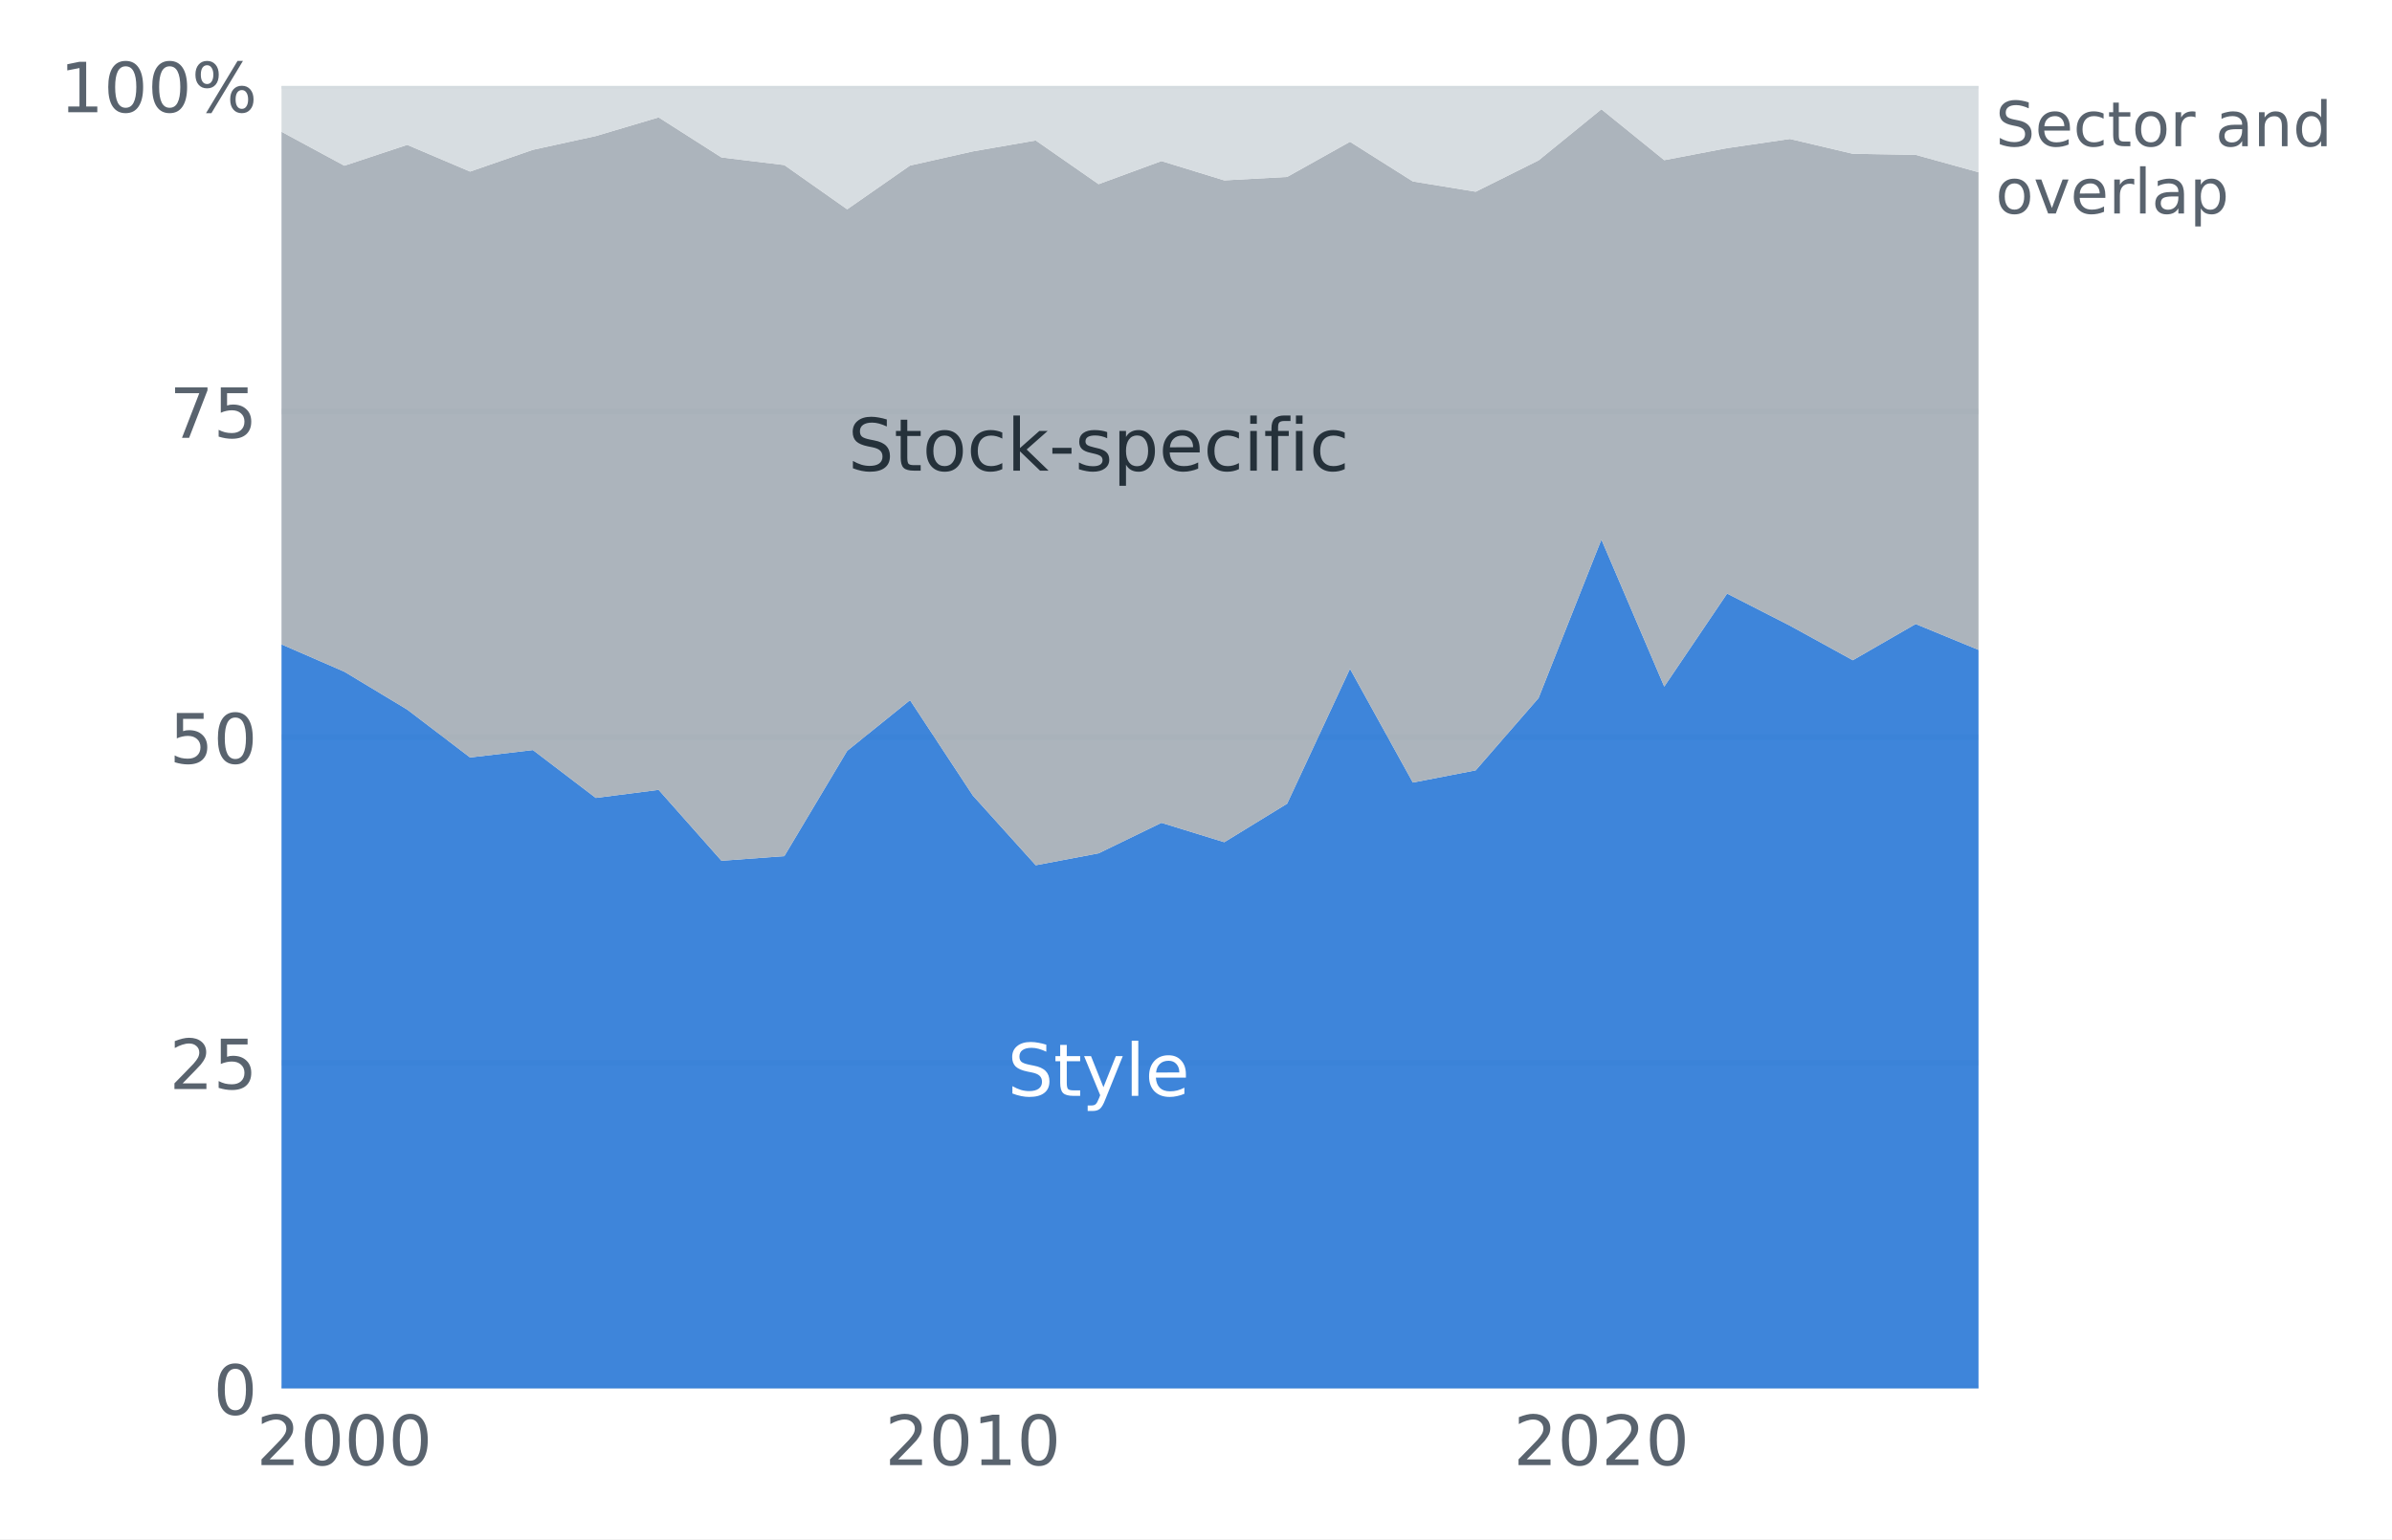
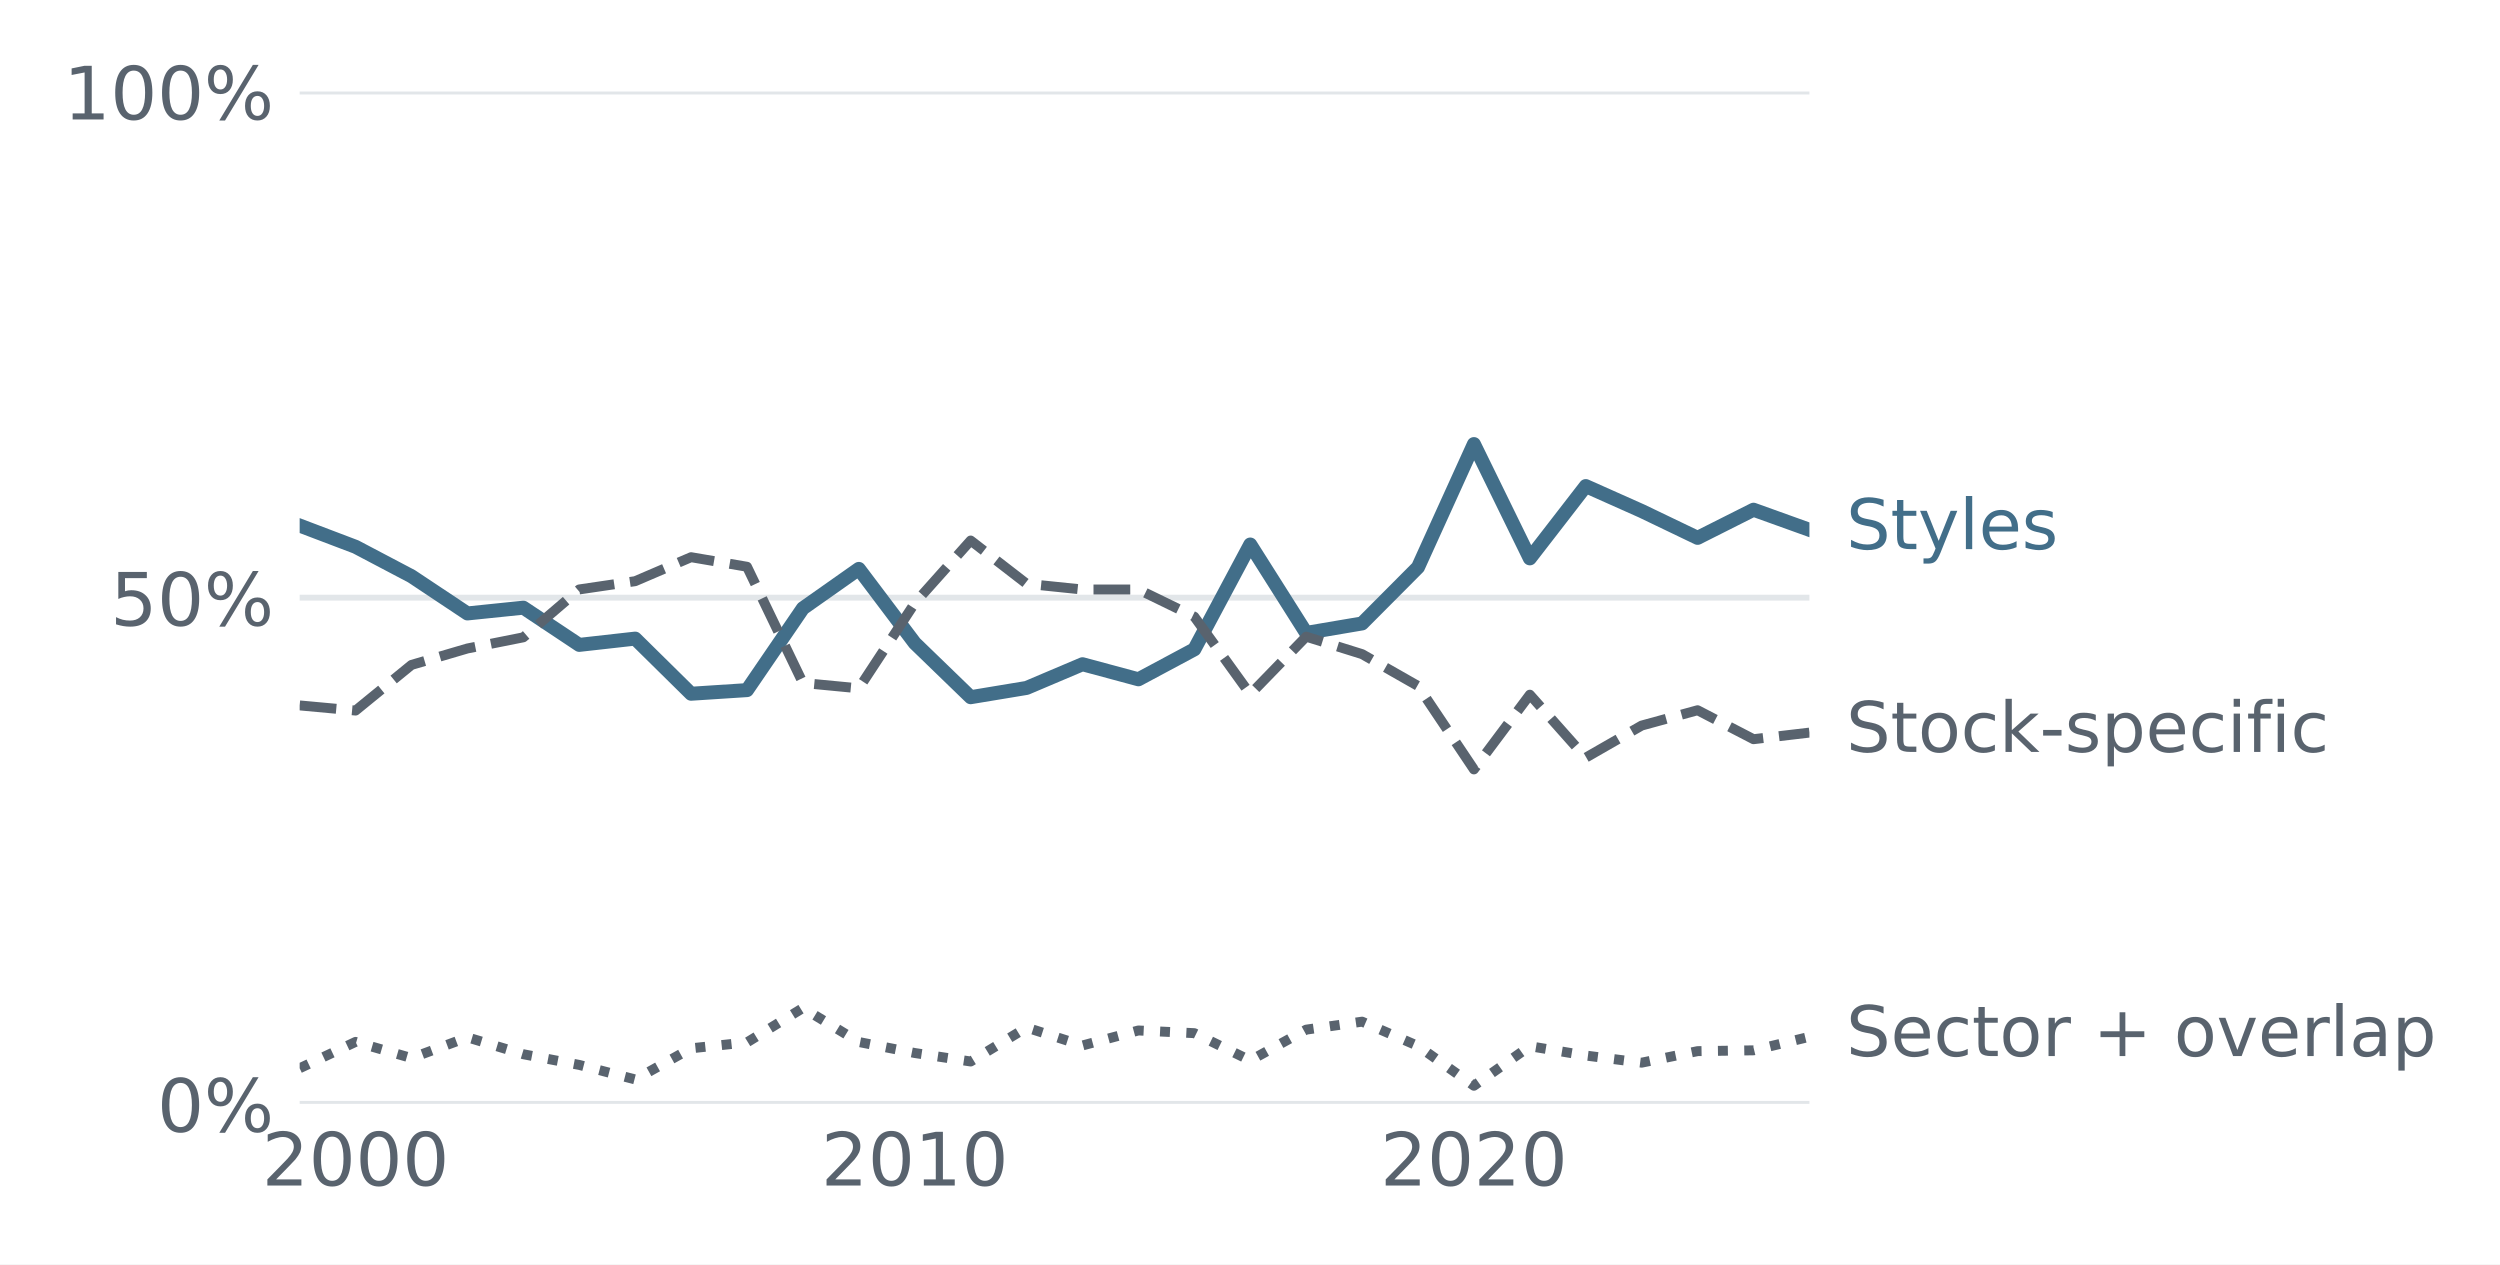
- <svg xmlns="http://www.w3.org/2000/svg" width="346.072pt" height="222.753pt" viewBox="0 0 346.072 222.753" version="1.1">
+ <svg xmlns="http://www.w3.org/2000/svg" width="339.789pt" height="171.849pt" viewBox="0 0 339.789 171.849" version="1.1">
  <defs>
    <style type="text/css">*{stroke-linejoin: round; stroke-linecap: butt}</style>
  </defs>
  <g id="figure_1">
    <g id="patch_1">
-       <path d="M 0 222.753 L 346.072 222.753 L 346.072 0 L 0 0 z " style="fill: #ffffff" />
+       <path d="M 0 171.849 L 339.789 171.849 L 339.789 0 L 0 0 z " style="fill: #ffffff" />
    </g>
    <g id="axes_1">
      <g id="patch_2">
-         <path d="M 40.729 200.935 L 286.249 200.935 L 286.249 12.439 L 40.729 12.439 z " style="fill: #ffffff" />
+         <path d="M 40.729 150.031 L 245.929 150.031 L 245.929 12.439 L 40.729 12.439 z " style="fill: #ffffff" />
      </g>
      <g id="matplotlib.axis_1">
        <g id="xtick_1">
          <g id="line2d_1" />
          <g id="text_1">
-             <text style="fill: #59636e; font: 10px 'DejaVu Sans', 'Arial', sans-serif; text-anchor: middle" x="49.822" y="212.034" transform="rotate(-0 49.8224 212.0337)">2000</text>
+             <text style="font-size: 10px; font-family: 'DejaVu Sans'; text-anchor: middle; fill: #59636e" x="48.329" y="161.13" transform="rotate(-0 48.32906 161.1297)">2000</text>
          </g>
        </g>
        <g id="xtick_2">
          <g id="line2d_2" />
          <g id="text_2">
-             <text style="fill: #59636e; font: 10px 'DejaVu Sans', 'Arial', sans-serif; text-anchor: middle" x="140.756" y="212.034" transform="rotate(-0 140.7557 212.0337)">2010</text>
+             <text style="font-size: 10px; font-family: 'DejaVu Sans'; text-anchor: middle; fill: #59636e" x="124.329" y="161.13" transform="rotate(-0 124.3291 161.1297)">2010</text>
          </g>
        </g>
        <g id="xtick_3">
          <g id="line2d_3" />
          <g id="text_3">
-             <text style="fill: #59636e; font: 10px 'DejaVu Sans', 'Arial', sans-serif; text-anchor: middle" x="231.689" y="212.034" transform="rotate(-0 231.6891 212.0337)">2020</text>
+             <text style="font-size: 10px; font-family: 'DejaVu Sans'; text-anchor: middle; fill: #59636e" x="200.329" y="161.13" transform="rotate(-0 200.3291 161.1297)">2020</text>
          </g>
        </g>
      </g>
      <g id="matplotlib.axis_2">
        <g id="ytick_1">
          <g id="line2d_4">
-             <path d="M 40.729 200.935 L 286.249 200.935 " clip-path="url(#pf73dccee74)" style="fill: none; stroke: #e2e6e9; stroke-width: 0.8; stroke-linecap: square" />
+             <path d="M 40.729 150.031 L 245.929 150.031 " clip-path="url(#pb89fe60223)" style="fill: none; stroke: #e2e6e9; stroke-width: 0.8; stroke-linecap: square" />
          </g>
          <g id="line2d_5" />
          <g id="text_4">
-             <text style="fill: #59636e; font: 10px 'DejaVu Sans', 'Arial', sans-serif; text-anchor: end" x="37.229" y="204.734" transform="rotate(-0 37.22906 204.7344)">0</text>
+             <text style="font-size: 10px; font-family: 'DejaVu Sans'; text-anchor: end; fill: #59636e" x="37.229" y="153.83" transform="rotate(-0 37.22906 153.8304)">0%</text>
          </g>
        </g>
        <g id="ytick_2">
          <g id="line2d_6">
-             <path d="M 40.729 153.811 L 286.249 153.811 " clip-path="url(#pf73dccee74)" style="fill: none; stroke: #e2e6e9; stroke-width: 0.8; stroke-linecap: square" />
+             <path d="M 40.729 81.235 L 245.929 81.235 " clip-path="url(#pb89fe60223)" style="fill: none; stroke: #e2e6e9; stroke-width: 0.8; stroke-linecap: square" />
          </g>
          <g id="line2d_7" />
          <g id="text_5">
-             <text style="fill: #59636e; font: 10px 'DejaVu Sans', 'Arial', sans-serif; text-anchor: end" x="37.229" y="157.61" transform="rotate(-0 37.22906 157.6104)">25</text>
+             <text style="font-size: 10px; font-family: 'DejaVu Sans'; text-anchor: end; fill: #59636e" x="37.229" y="85.034" transform="rotate(-0 37.22906 85.03444)">50%</text>
          </g>
        </g>
        <g id="ytick_3">
          <g id="line2d_8">
-             <path d="M 40.729 106.687 L 286.249 106.687 " clip-path="url(#pf73dccee74)" style="fill: none; stroke: #e2e6e9; stroke-width: 0.8; stroke-linecap: square" />
+             <path d="M 40.729 12.439 L 245.929 12.439 " clip-path="url(#pb89fe60223)" style="fill: none; stroke: #e2e6e9; stroke-width: 0.8; stroke-linecap: square" />
          </g>
          <g id="line2d_9" />
          <g id="text_6">
-             <text style="fill: #59636e; font: 10px 'DejaVu Sans', 'Arial', sans-serif; text-anchor: end" x="37.229" y="110.486" transform="rotate(-0 37.22906 110.4864)">50</text>
-           </g>
-         </g>
-         <g id="ytick_4">
-           <g id="line2d_10">
-             <path d="M 40.729 59.563 L 286.249 59.563 " clip-path="url(#pf73dccee74)" style="fill: none; stroke: #e2e6e9; stroke-width: 0.8; stroke-linecap: square" />
-           </g>
-           <g id="line2d_11" />
-           <g id="text_7">
-             <text style="fill: #59636e; font: 10px 'DejaVu Sans', 'Arial', sans-serif; text-anchor: end" x="37.229" y="63.362" transform="rotate(-0 37.22906 63.36244)">75</text>
-           </g>
-         </g>
-         <g id="ytick_5">
-           <g id="line2d_12">
-             <path d="M 40.729 12.439 L 286.249 12.439 " clip-path="url(#pf73dccee74)" style="fill: none; stroke: #e2e6e9; stroke-width: 0.8; stroke-linecap: square" />
-           </g>
-           <g id="line2d_13" />
-           <g id="text_8">
-             <text style="fill: #59636e; font: 10px 'DejaVu Sans', 'Arial', sans-serif; text-anchor: end" x="37.229" y="16.238" transform="rotate(-0 37.22906 16.23844)">100%</text>
+             <text style="font-size: 10px; font-family: 'DejaVu Sans'; text-anchor: end; fill: #59636e" x="37.229" y="16.238" transform="rotate(-0 37.22906 16.23844)">100%</text>
          </g>
        </g>
      </g>
-       <g id="PolyCollection_1">
-         <path d="M 40.729 93.257 L 40.729 200.935 L 49.822 200.935 L 58.916 200.935 L 68.009 200.935 L 77.102 200.935 L 86.196 200.935 L 95.289 200.935 L 104.382 200.935 L 113.476 200.935 L 122.569 200.935 L 131.662 200.935 L 140.756 200.935 L 149.849 200.935 L 158.942 200.935 L 168.036 200.935 L 177.129 200.935 L 186.222 200.935 L 195.316 200.935 L 204.409 200.935 L 213.502 200.935 L 222.596 200.935 L 231.689 200.935 L 240.782 200.935 L 249.876 200.935 L 258.969 200.935 L 268.062 200.935 L 277.156 200.935 L 286.249 200.935 L 286.249 94.052 L 286.249 94.052 L 277.156 90.306 L 268.062 95.548 L 258.969 90.548 L 249.876 85.904 L 240.782 99.363 L 231.689 78.085 L 222.596 101.023 L 213.502 111.482 L 204.409 113.249 L 195.316 96.79 L 186.222 116.307 L 177.129 121.882 L 168.036 119.077 L 158.942 123.491 L 149.849 125.217 L 140.756 115.138 L 131.662 101.327 L 122.569 108.661 L 113.476 123.896 L 104.382 124.571 L 95.289 114.307 L 86.196 115.475 L 77.102 108.547 L 68.009 109.622 L 58.916 102.692 L 49.822 97.211 L 40.729 93.257 z " clip-path="url(#pf73dccee74)" style="fill: #2a78d6; fill-opacity: 0.9" />
+       <g id="line2d_10">
+         <path d="M 40.729 71.432 L 48.329 74.318 L 55.929 78.319 L 63.529 83.377 L 71.129 82.593 L 78.729 87.65 L 86.329 86.797 L 93.929 94.29 L 101.529 93.797 L 109.129 82.676 L 116.729 77.323 L 124.329 87.404 L 131.929 94.761 L 139.529 93.501 L 147.129 90.279 L 154.729 92.327 L 162.329 88.257 L 169.929 74.01 L 177.529 86.025 L 185.129 84.735 L 192.729 77.101 L 200.329 60.357 L 207.929 75.889 L 215.529 66.065 L 223.129 69.454 L 230.729 73.104 L 238.329 69.278 L 245.929 72.012 " clip-path="url(#pb89fe60223)" style="fill: none; stroke: #426e89; stroke-width: 1.9; stroke-linecap: square" />
      </g>
-       <g id="PolyCollection_2">
-         <path d="M 40.729 19.068 L 40.729 93.257 L 49.822 97.211 L 58.916 102.692 L 68.009 109.622 L 77.102 108.547 L 86.196 115.475 L 95.289 114.307 L 104.382 124.571 L 113.476 123.896 L 122.569 108.661 L 131.662 101.327 L 140.756 115.138 L 149.849 125.217 L 158.942 123.491 L 168.036 119.077 L 177.129 121.882 L 186.222 116.307 L 195.316 96.79 L 204.409 113.249 L 213.502 111.482 L 222.596 101.023 L 231.689 78.085 L 240.782 99.363 L 249.876 85.904 L 258.969 90.548 L 268.062 95.548 L 277.156 90.306 L 286.249 94.052 L 286.249 24.926 L 286.249 24.926 L 277.156 22.406 L 268.062 22.254 L 258.969 20.108 L 249.876 21.438 L 240.782 23.176 L 231.689 15.812 L 222.596 23.214 L 213.502 27.744 L 204.409 26.256 L 195.316 20.518 L 186.222 25.603 L 177.129 26.103 L 168.036 23.309 L 158.942 26.65 L 149.849 20.326 L 140.756 21.907 L 131.662 23.956 L 122.569 30.291 L 113.476 23.887 L 104.382 22.783 L 95.289 16.986 L 86.196 19.69 L 77.102 21.679 L 68.009 24.829 L 58.916 20.962 L 49.822 23.979 L 40.729 19.068 z " clip-path="url(#pf73dccee74)" style="fill: #a3acb5; fill-opacity: 0.9" />
+       <g id="line2d_11">
+         <path d="M 40.729 95.877 L 48.329 96.576 L 55.929 90.372 L 63.529 88.137 L 71.129 86.622 L 78.729 80.114 L 86.329 78.992 L 93.929 75.731 L 101.529 77.03 L 109.129 92.825 L 116.729 93.554 L 124.329 81.978 L 131.929 73.466 L 139.529 79.342 L 147.129 80.126 L 154.729 80.118 L 162.329 83.821 L 169.929 94.357 L 177.529 86.531 L 185.129 88.907 L 192.729 93.235 L 200.329 104.575 L 207.929 94.419 L 215.529 102.974 L 223.129 98.614 L 230.729 96.531 L 238.329 100.468 L 245.929 99.572 " clip-path="url(#pb89fe60223)" style="fill: none; stroke-dasharray: 4.995,2.16; stroke-dashoffset: 0; stroke: #59636e; stroke-width: 1.35" />
      </g>
-       <g id="PolyCollection_3">
-         <path d="M 40.729 12.439 L 40.729 19.068 L 49.822 23.979 L 58.916 20.962 L 68.009 24.829 L 77.102 21.679 L 86.196 19.69 L 95.289 16.986 L 104.382 22.783 L 113.476 23.887 L 122.569 30.291 L 131.662 23.956 L 140.756 21.907 L 149.849 20.326 L 158.942 26.65 L 168.036 23.309 L 177.129 26.103 L 186.222 25.603 L 195.316 20.518 L 204.409 26.256 L 213.502 27.744 L 222.596 23.214 L 231.689 15.812 L 240.782 23.176 L 249.876 21.438 L 258.969 20.108 L 268.062 22.254 L 277.156 22.406 L 286.249 24.926 L 286.249 12.439 L 286.249 12.439 L 277.156 12.439 L 268.062 12.439 L 258.969 12.439 L 249.876 12.439 L 240.782 12.439 L 231.689 12.439 L 222.596 12.439 L 213.502 12.439 L 204.409 12.439 L 195.316 12.439 L 186.222 12.439 L 177.129 12.439 L 168.036 12.439 L 158.942 12.439 L 149.849 12.439 L 140.756 12.439 L 131.662 12.439 L 122.569 12.439 L 113.476 12.439 L 104.382 12.439 L 95.289 12.439 L 86.196 12.439 L 77.102 12.439 L 68.009 12.439 L 58.916 12.439 L 49.822 12.439 L 40.729 12.439 z " clip-path="url(#pf73dccee74)" style="fill: #d3d9de; fill-opacity: 0.9" />
+       <g id="line2d_12">
+         <path d="M 40.729 145.193 L 48.329 141.608 L 55.929 143.81 L 63.529 140.988 L 71.129 143.287 L 78.729 144.739 L 86.329 146.712 L 93.929 142.481 L 101.529 141.675 L 109.129 137.001 L 116.729 141.624 L 124.329 143.12 L 131.929 144.274 L 139.529 139.658 L 147.129 142.097 L 154.729 140.057 L 162.329 140.423 L 169.929 144.134 L 177.529 139.945 L 185.129 138.859 L 192.729 142.166 L 200.329 147.57 L 207.929 142.194 L 215.529 143.463 L 223.129 144.434 L 230.729 142.867 L 238.329 142.756 L 245.929 140.917 " clip-path="url(#pb89fe60223)" style="fill: none; stroke-dasharray: 1.35,2.228; stroke-dashoffset: 0; stroke: #59636e; stroke-width: 1.35" />
+       </g>
+       <g id="text_7">
+         <text style="font-size: 9.5px; font-family: 'DejaVu Sans'; text-anchor: start; fill: #426e89" x="250.929" y="74.634" transform="rotate(-0 250.9291 74.63385)">Styles</text>
+       </g>
+       <g id="text_8">
+         <text style="font-size: 9.5px; font-family: 'DejaVu Sans'; text-anchor: start; fill: #59636e" x="250.929" y="102.194" transform="rotate(-0 250.9291 102.1937)">Stock-specific</text>
      </g>
      <g id="text_9">
-         <text style="fill: #ffffff; font: 10.5px 'DejaVu Sans', 'Arial', sans-serif; text-anchor: middle" x="158.942" y="158.594" transform="rotate(-0 158.9424 158.5935)">Style</text>
-       </g>
-       <g id="text_10">
-         <text style="fill: #25313a; font: 10.5px 'DejaVu Sans', 'Arial', sans-serif; text-anchor: middle" x="158.942" y="68.115" transform="rotate(-0 158.9424 68.11544)">Stock-specific</text>
-       </g>
-       <g id="text_11">
-         <text style="fill: #59636e; font: 9px 'DejaVu Sans', 'Arial', sans-serif" transform="translate(288.7043 21.16277)">Sector and</text>
-         <text style="fill: #59636e; font: 9px 'DejaVu Sans', 'Arial', sans-serif" transform="translate(288.7043 30.89887)">overlap</text>
+         <text style="font-size: 9.5px; font-family: 'DejaVu Sans'; text-anchor: start; fill: #59636e" x="250.929" y="143.538" transform="rotate(-0 250.9291 143.5383)">Sector + overlap</text>
      </g>
    </g>
  </g>
  <defs>
-     <clipPath id="pf73dccee74">
-       <rect x="40.729" y="12.439" width="245.52" height="188.496" />
+     <clipPath id="pb89fe60223">
+       <rect x="40.729" y="12.439" width="205.2" height="137.592" />
    </clipPath>
  </defs>
</svg>
